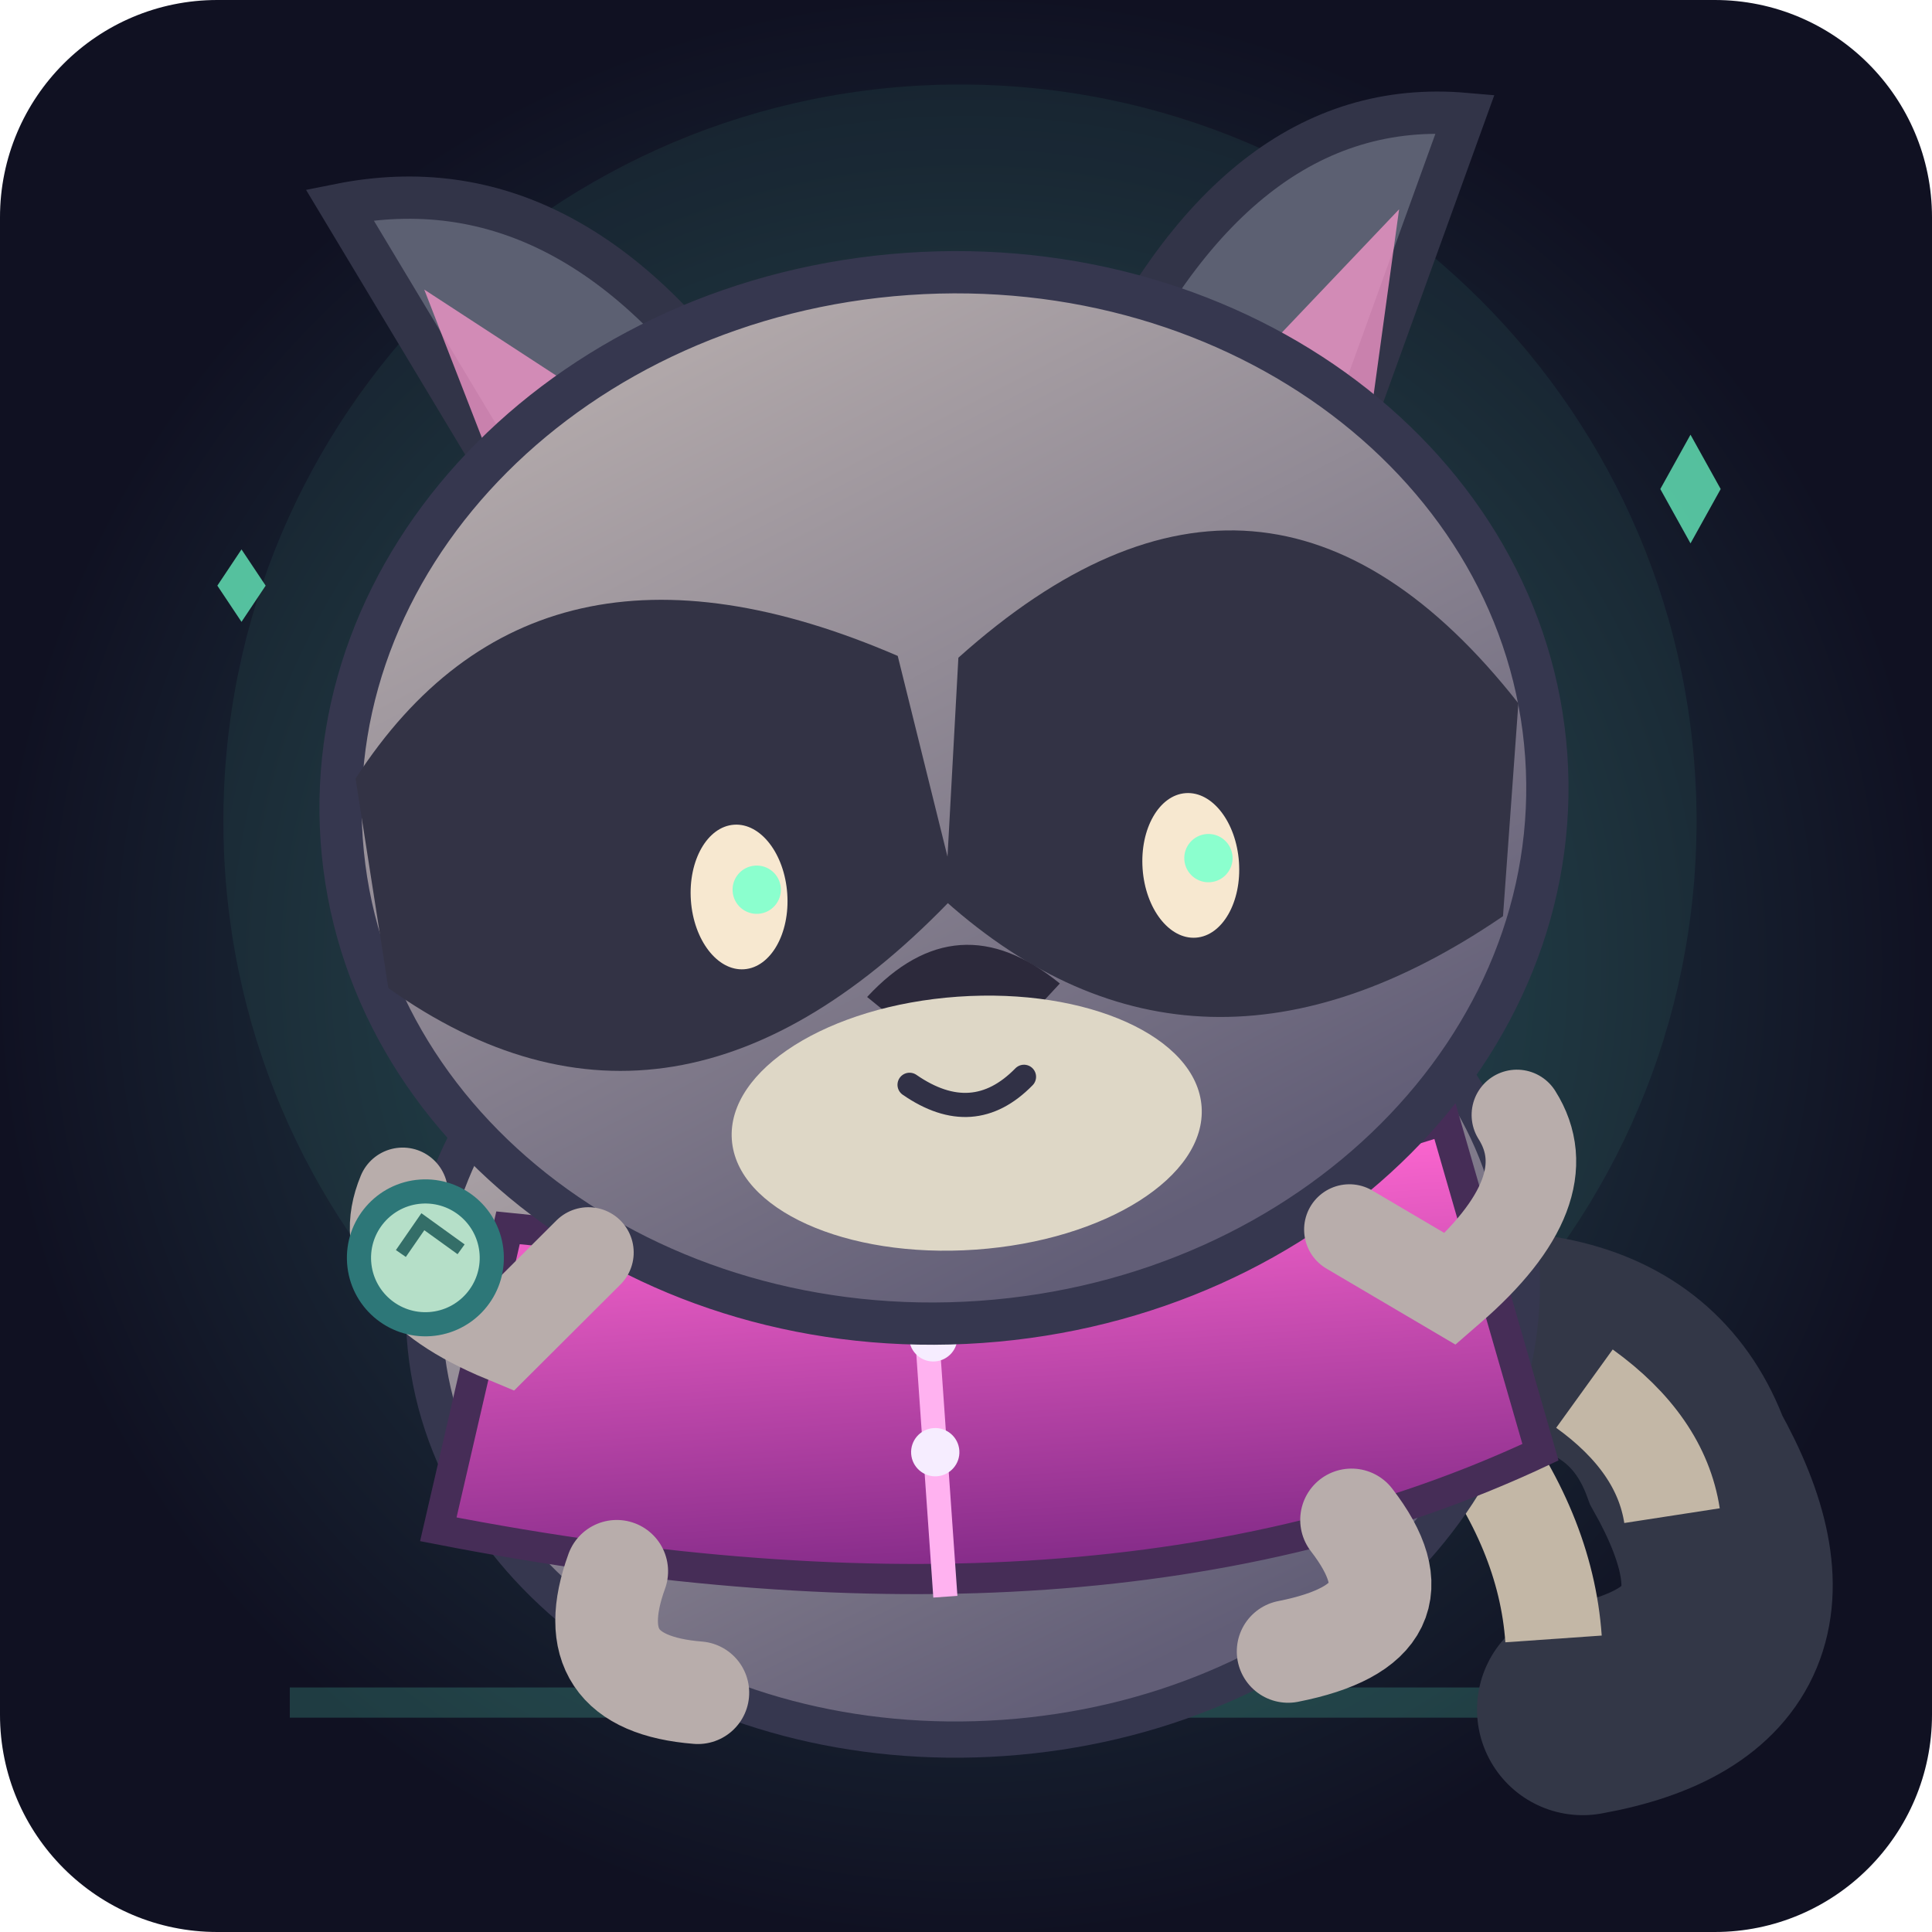
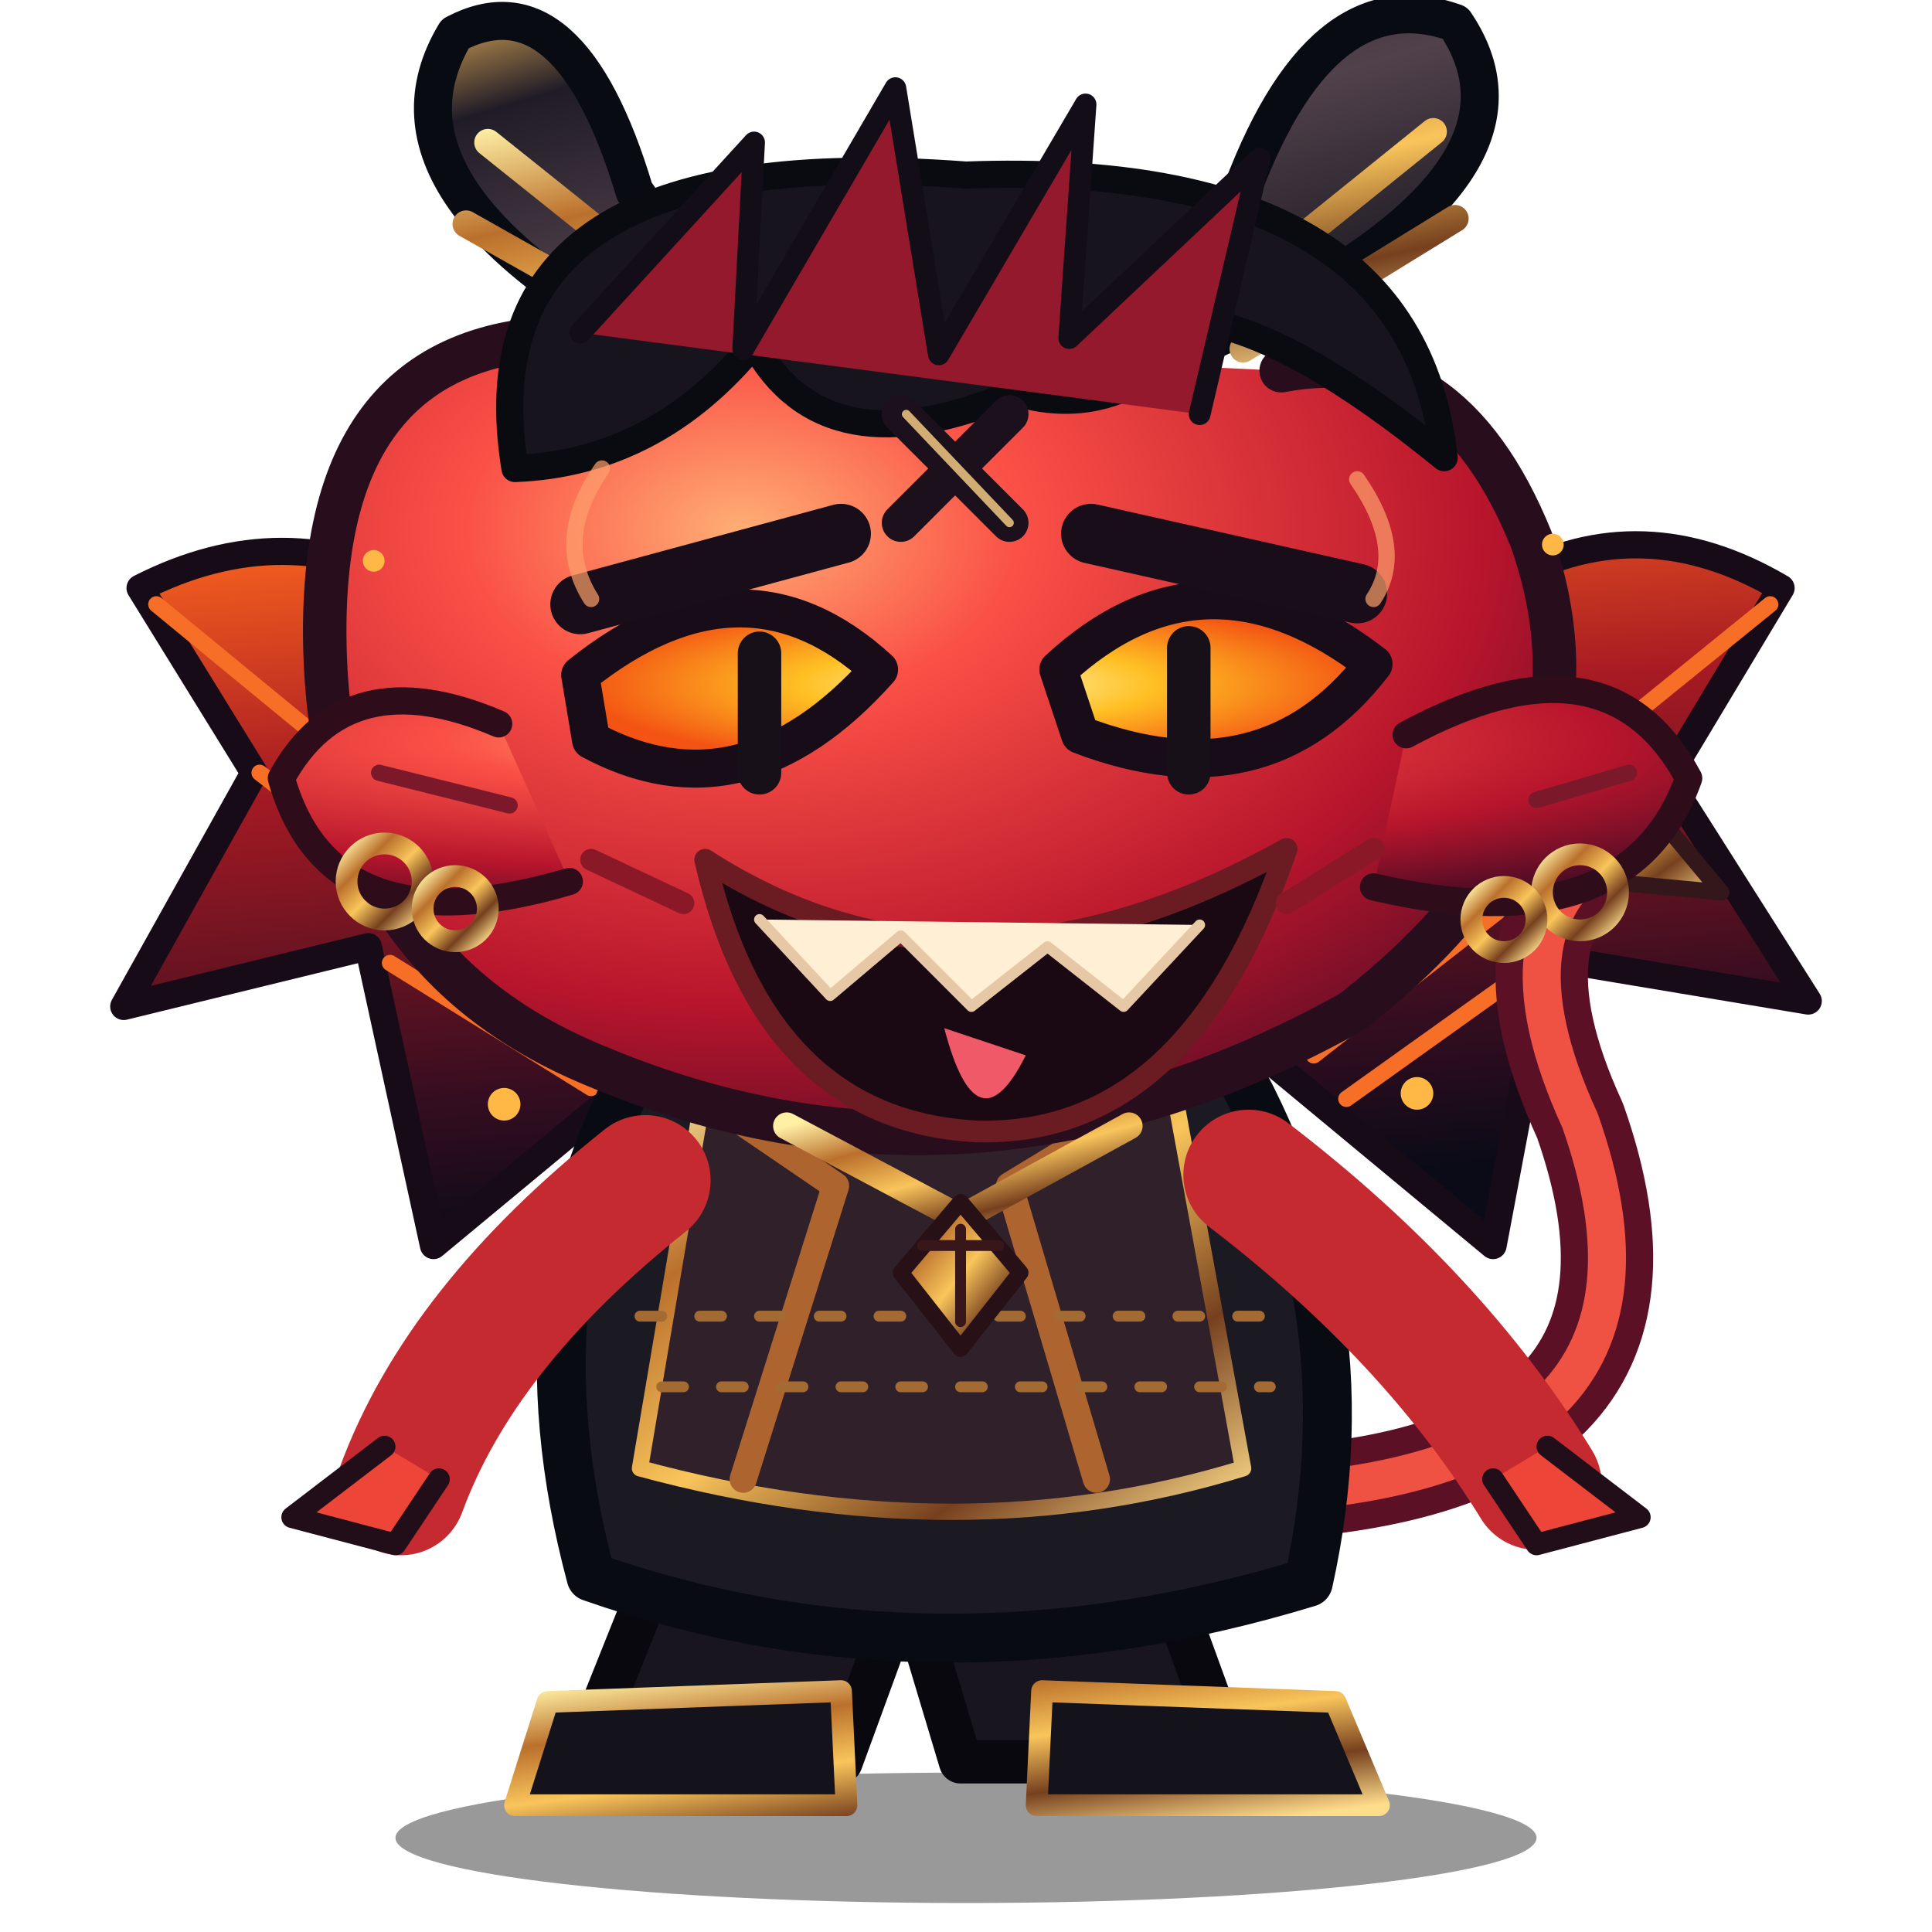
<svg xmlns="http://www.w3.org/2000/svg" viewBox="0 0 320 320" role="img" aria-labelledby="title desc">
  <defs>
-     <radialGradient id="bg">
-       <stop stop-color="#294c55" />
-       <stop offset="1" stop-color="#101122" />
+     <radialGradient id="skin" cx=".34" cy=".24" r=".9">
+       <stop stop-color="#ffae74" />
+       <stop offset=".25" stop-color="#fa5046" />
+       <stop offset=".67" stop-color="#b7152c" />
+       <stop offset="1" stop-color="#420b24" />
    </radialGradient>
-     <linearGradient id="fur" x2=".5" y2="1">
-       <stop stop-color="#c1b7b4" />
-       <stop offset="1" stop-color="#625e77" />
+     <linearGradient id="horn" x2=".9" y2="1">
+       <stop stop-color="#dfaa57" />
+       <stop offset=".18" stop-color="#201c27" />
+       <stop offset=".52" stop-color="#51414b" />
+       <stop offset="1" stop-color="#090c14" />
    </linearGradient>
-     <linearGradient id="jacket" x2="0" y2="1">
-       <stop stop-color="#ff67d1" />
-       <stop offset="1" stop-color="#822a87" />
+     <linearGradient id="gold" x2="1" y2="1">
+       <stop stop-color="#fff0a4" />
+       <stop offset=".25" stop-color="#ba702c" />
+       <stop offset=".5" stop-color="#f9c55b" />
+       <stop offset=".75" stop-color="#76401f" />
+       <stop offset="1" stop-color="#ffdd8b" />
    </linearGradient>
+     <linearGradient id="wing" x2=".2" y2="1">
+       <stop stop-color="#fa641e" />
+       <stop offset=".35" stop-color="#a71a23" />
+       <stop offset=".8" stop-color="#340d20" />
+       <stop offset="1" stop-color="#0b0b17" />
+     </linearGradient>
+     <radialGradient id="eye">
+       <stop stop-color="#fff9b8" />
+       <stop offset=".45" stop-color="#ffbf23" />
+       <stop offset="1" stop-color="#f35313" />
+     </radialGradient>
+     <filter id="glow">
+       <feGaussianBlur stdDeviation="4" />
+     </filter>
  </defs>
-   <rect width="320" height="320" rx="36" fill="url(#bg)" />
-   <circle cx="159" cy="136" r="122" fill="#67ffcf" opacity=".06" />
-   <path d="M48 282h224" stroke="#64ffd2" stroke-width="5" opacity=".18" />
-   <g transform="translate(0 -13) rotate(-4 160 183)">
-     <path d="M212 243q53-11 62 20q17 36-20 40" stroke="#333747" stroke-width="35" fill="none" stroke-linecap="round" />
-     <path d="M258 250q12 10 13 22m-33-17q12 18 12 36" stroke="#c3b7a6" stroke-width="16" fill="none" />
-     <ellipse cx="158" cy="228" rx="91" ry="73" fill="url(#fur)" stroke="#36374f" stroke-width="6" />
-     <path d="M82 211q73 13 156-7l12 56q-75 29-183 0Z" fill="url(#jacket)" stroke="#462d57" stroke-width="5" />
-     <path d="M150 219v58" stroke="#ffb2f0" stroke-width="4" />
-     <circle cx="151" cy="234" r="4" fill="#f6edff" />
-     <circle cx="150" cy="253" r="4" fill="#f6edff" />
-     <path d="M93 93L66 40Q105 35 131 80M188 82Q215 32 253 38L226 99" fill="#5c6072" stroke="#323448" stroke-width="7" />
-     <path d="M88 84L79 55L120 86M206 85L241 53L232 96" fill="#f397c9" opacity=".78" />
-     <ellipse cx="159" cy="145" rx="100" ry="87" fill="url(#fur)" stroke="#36374f" stroke-width="7" />
-     <path d="M62 135q33-44 91-14l7 40q-50 46-95 9zM163 122q54-42 92 14l-5 35q-53 31-92-9z" fill="#333345" />
-     <path d="M144 177q16-15 32 0l-16 15Z" fill="#2c293b" />
-     <ellipse cx="159" cy="199" rx="39" ry="21" fill="#ded7c6" />
-     <ellipse cx="124" cy="159" rx="8" ry="12" fill="#f7e8d0" />
-     <ellipse cx="199" cy="159" rx="8" ry="12" fill="#f7e8d0" />
-     <circle cx="127" cy="158" r="4" fill="#8bffce" />
-     <circle cx="202" cy="158" r="4" fill="#8bffce" />
-     <path d="M150 192q10 8 19 0" fill="none" stroke="#313146" stroke-width="4" stroke-linecap="round" />
-     <path d="M95 216l-15 13q-22-11-15-25M221 221l16 11q20-15 13-28" fill="none" stroke="#b8adab" stroke-width="15" stroke-linecap="round" />
-     <path d="M96 269q-8 18 12 21m110-21q12 18-12 21" fill="none" stroke="#b8adab" stroke-width="17" stroke-linecap="round" />
-     <circle cx="68" cy="215" r="11" fill="#b5dfc8" stroke="#2d7778" stroke-width="4" />
-     <path d="M64 214l4-5 6 5" stroke="#346e68" fill="none" stroke-width="2" />
-   </g>
-   <g fill="#6effc9" opacity=".73">
-     <path d="M40 91l4 6-4 6-4-6z" />
-     <path d="M280 72l5 9-5 9-5-9z" />
+   <style>
+ @keyframes hover{0%,100%{transform:translateY(0)}50%{transform:translateY(-4px)}}
+ @keyframes flutter{0%,100%{transform:rotate(-6deg)}50%{transform:rotate(7deg)}}
+ @keyframes blink{0%,88%,92%,100%{transform:scaleY(1)}90%{transform:scaleY(.12)}}
+ #trouble{animation:hover .7s ease-in-out infinite;transform-origin:center}#wings{animation:flutter 1.8s ease-in-out infinite;transform-origin:160px 178px}#eyes{animation:blink 6s infinite;transform-origin:160px 143px}
+ @media(prefers-reduced-motion:reduce){#trouble,#wings,#eyes{animation:none}}
+ </style>
+   <g id="trouble" transform="translate(16 -7) scale(.90)" stroke-linejoin="round" stroke-linecap="round">
+     <ellipse cx="160" cy="346" rx="105" ry="12" fill="#000" opacity=".4" />
+     <g id="wings" stroke="#170b17" stroke-width="5">
+       <path d="M108 170Q61 89 8 116L29 150L5 193L50 182L62 237L103 203M213 169Q259 86 310 116L289 151L315 192L267 184L257 237L216 203" fill="url(#wing)" />
+       <path d="M101 193L11 119M96 201L30 150M91 208L54 185M218 192L308 119M224 202L288 152M230 210L265 185" fill="none" stroke="#f76e27" stroke-width="3" />
+       <path d="M41 156l10 11 10-9M265 157l10 12 9-12" fill="none" stroke="#ffc26c" stroke-width="2" />
+     </g>
+     <path d="M205 283Q297 282 273 214Q256 177 280 164" fill="none" stroke="#5c1026" stroke-width="17" />
+     <path d="M205 283Q297 282 273 214Q256 177 280 164" fill="none" stroke="#ef5142" stroke-width="7" />
+     <path d="M279 148l20 24-32-3 11-9Z" fill="url(#gold)" stroke="#34171a" stroke-width="3" />
+     <path d="M111 277l-22 55 48 0 15-41M189 277l20 55-50 0-12-40" fill="#18151f" stroke="#08080e" stroke-width="8" />
+     <path d="M83 321l54-2 1 21-61 0ZM174 319l54 2 8 19-63 0Z" fill="#14131b" stroke="url(#gold)" stroke-width="4" />
+     <path d="M102 200Q76 242 91 298Q154 320 223 299Q235 245 206 198" fill="#1b1922" stroke="#080b12" stroke-width="9" />
+     <path d="M112 207Q159 229 198 207L211 278Q159 294 100 278Z" fill="#30202a" stroke="url(#gold)" stroke-width="3" />
+     <path d="M114 211l22 15-17 54m72-68-23 14 16 54" stroke="#ad642e" stroke-width="5" fill="none" />
+     <path d="M100 250l117 0M104 263l112 0" stroke="#a46a34" stroke-width="2" stroke-dasharray="4 7" />
+     <path d="M101 225Q67 252 56 282" stroke="#c62a31" stroke-width="24" fill="none" />
+     <path d="M212 224Q246 250 265 281" stroke="#c62a31" stroke-width="24" fill="none" />
+     <path d="M53 274l-17 13 19 5 8-12M267 274l17 13-19 5-8-12" fill="#ed4538" stroke="#220e19" stroke-width="4" />
+     <path d="M109 75Q48 44 66 14Q87 3 99 43L122 75M195 75Q271 43 250 12Q225 3 210 45L189 75" fill="url(#horn)" stroke="#090b12" stroke-width="7" />
+     <path d="M72 34l30 24M68 49l39 22M246 32l-31 25M250 48l-39 24" stroke="url(#gold)" stroke-width="5" />
+     <path d="M93 70Q41 67 42 126Q43 184 92 204Q161 233 231 194Q281 155 264 107Q249 70 218 76" fill="url(#skin)" stroke="#280e1d" stroke-width="8" />
+     <path d="M77 94Q67 33 160 40Q242 37 248 92Q221 70 204 67Q189 86 169 80Q134 95 121 71Q103 93 77 94Z" fill="#17141e" stroke="#0a0b10" stroke-width="5" />
+     <path d="M89 69l32-35-2 38 28-48 8 49 27-46-3 43 35-33-11 47" fill="#95192c" stroke="#130d18" stroke-width="4" />
+     <path d="M74 141Q46 129 34 151Q43 183 87 170M241 143Q278 123 293 151Q282 182 235 171" fill="url(#skin)" stroke="#2e0c1a" stroke-width="5" />
+     <path d="M52 150l24 6M265 155l17-5" stroke="#7b1829" stroke-width="3" />
+     <g id="eyes">
+       <path d="M89 132Q119 108 144 131Q119 159 91 144ZM177 131Q204 106 235 130Q215 156 181 143Z" fill="url(#eye)" stroke="#180c19" stroke-width="7" />
+       <path d="M122 128v22M201 127v23" stroke="#171019" stroke-width="8" />
+     </g>
+     <path d="M148 84l20 20m0-20l-20 20" fill="none" stroke="#1b101b" stroke-width="7" stroke-linecap="round" />
+     <path d="M149 84l19 20" fill="none" stroke="#ffd58b" stroke-width="1.6" opacity=".8" />
+     <path d="M89 119l48-13M183 106l49 11" stroke="#180d19" stroke-width="11" />
+     <path d="M112 166Q160 197 219 164Q201 217 162 216Q123 214 112 166Z" fill="#1a0912" stroke="#6b1c22" stroke-width="4" />
+     <path d="M122 177l13 14 13-11 13 13 14-11 14 11 14-15" fill="#fff0d5" stroke="#e7c8a6" stroke-width="2" />
+     <path d="M156 197Q162 220 171 202" fill="#ef5968" />
+     <path d="M91 166l17 8M219 174l16-10" stroke="#8a1827" stroke-width="4" />
+     <path d="M93 94q-9 13-2 24M232 96q9 13 3 22" stroke="#fda06b" stroke-width="3" fill="none" opacity=".7" />
+     <g fill="none" stroke="url(#gold)" stroke-width="4">
+       <circle cx="53" cy="170" r="7" />
+       <circle cx="66" cy="175" r="6" />
+       <circle cx="273" cy="172" r="7" />
+       <circle cx="259" cy="177" r="6" />
+     </g>
+     <path d="M127 215l32 17 31-17" stroke="url(#gold)" stroke-width="5" fill="none" />
+     <path d="M159 229l11 13-11 14-11-14Z" fill="url(#gold)" stroke="#271116" stroke-width="3" />
+     <path d="M152 237h14M159 234v17" stroke="#38161a" stroke-width="2" />
+     <g fill="#ffb845">
+       <circle cx="75" cy="211" r="3" />
+       <circle cx="243" cy="209" r="3" />
+       <circle cx="51" cy="111" r="2" />
+       <circle cx="268" cy="108" r="2" />
+     </g>
  </g>
</svg>
